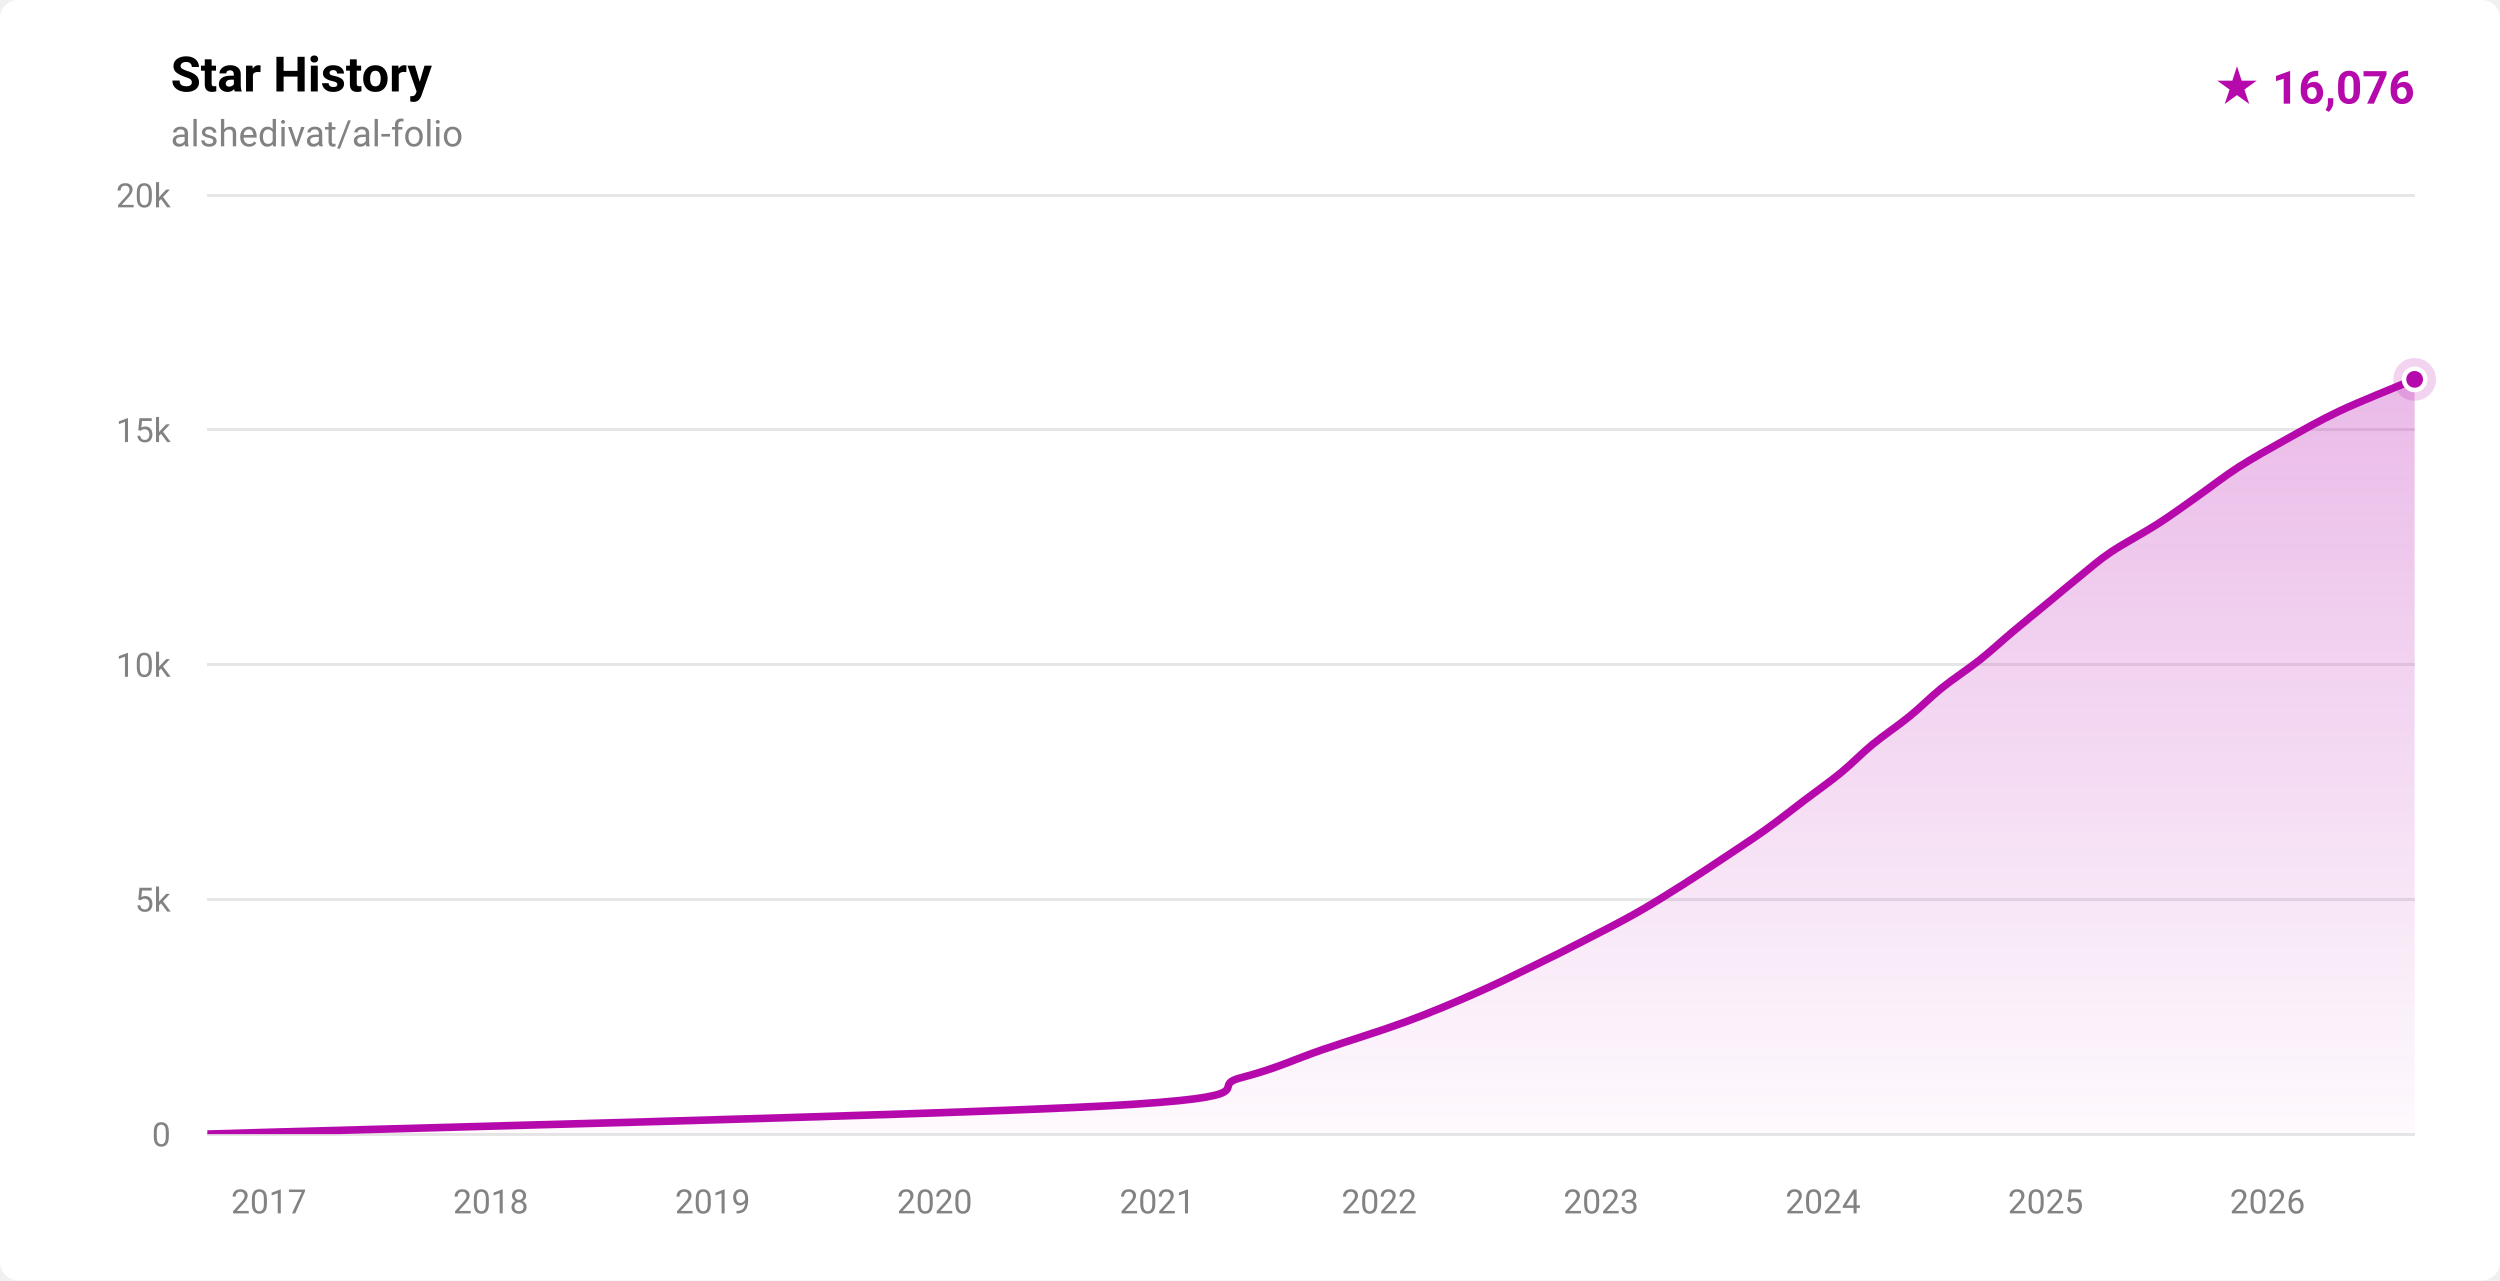
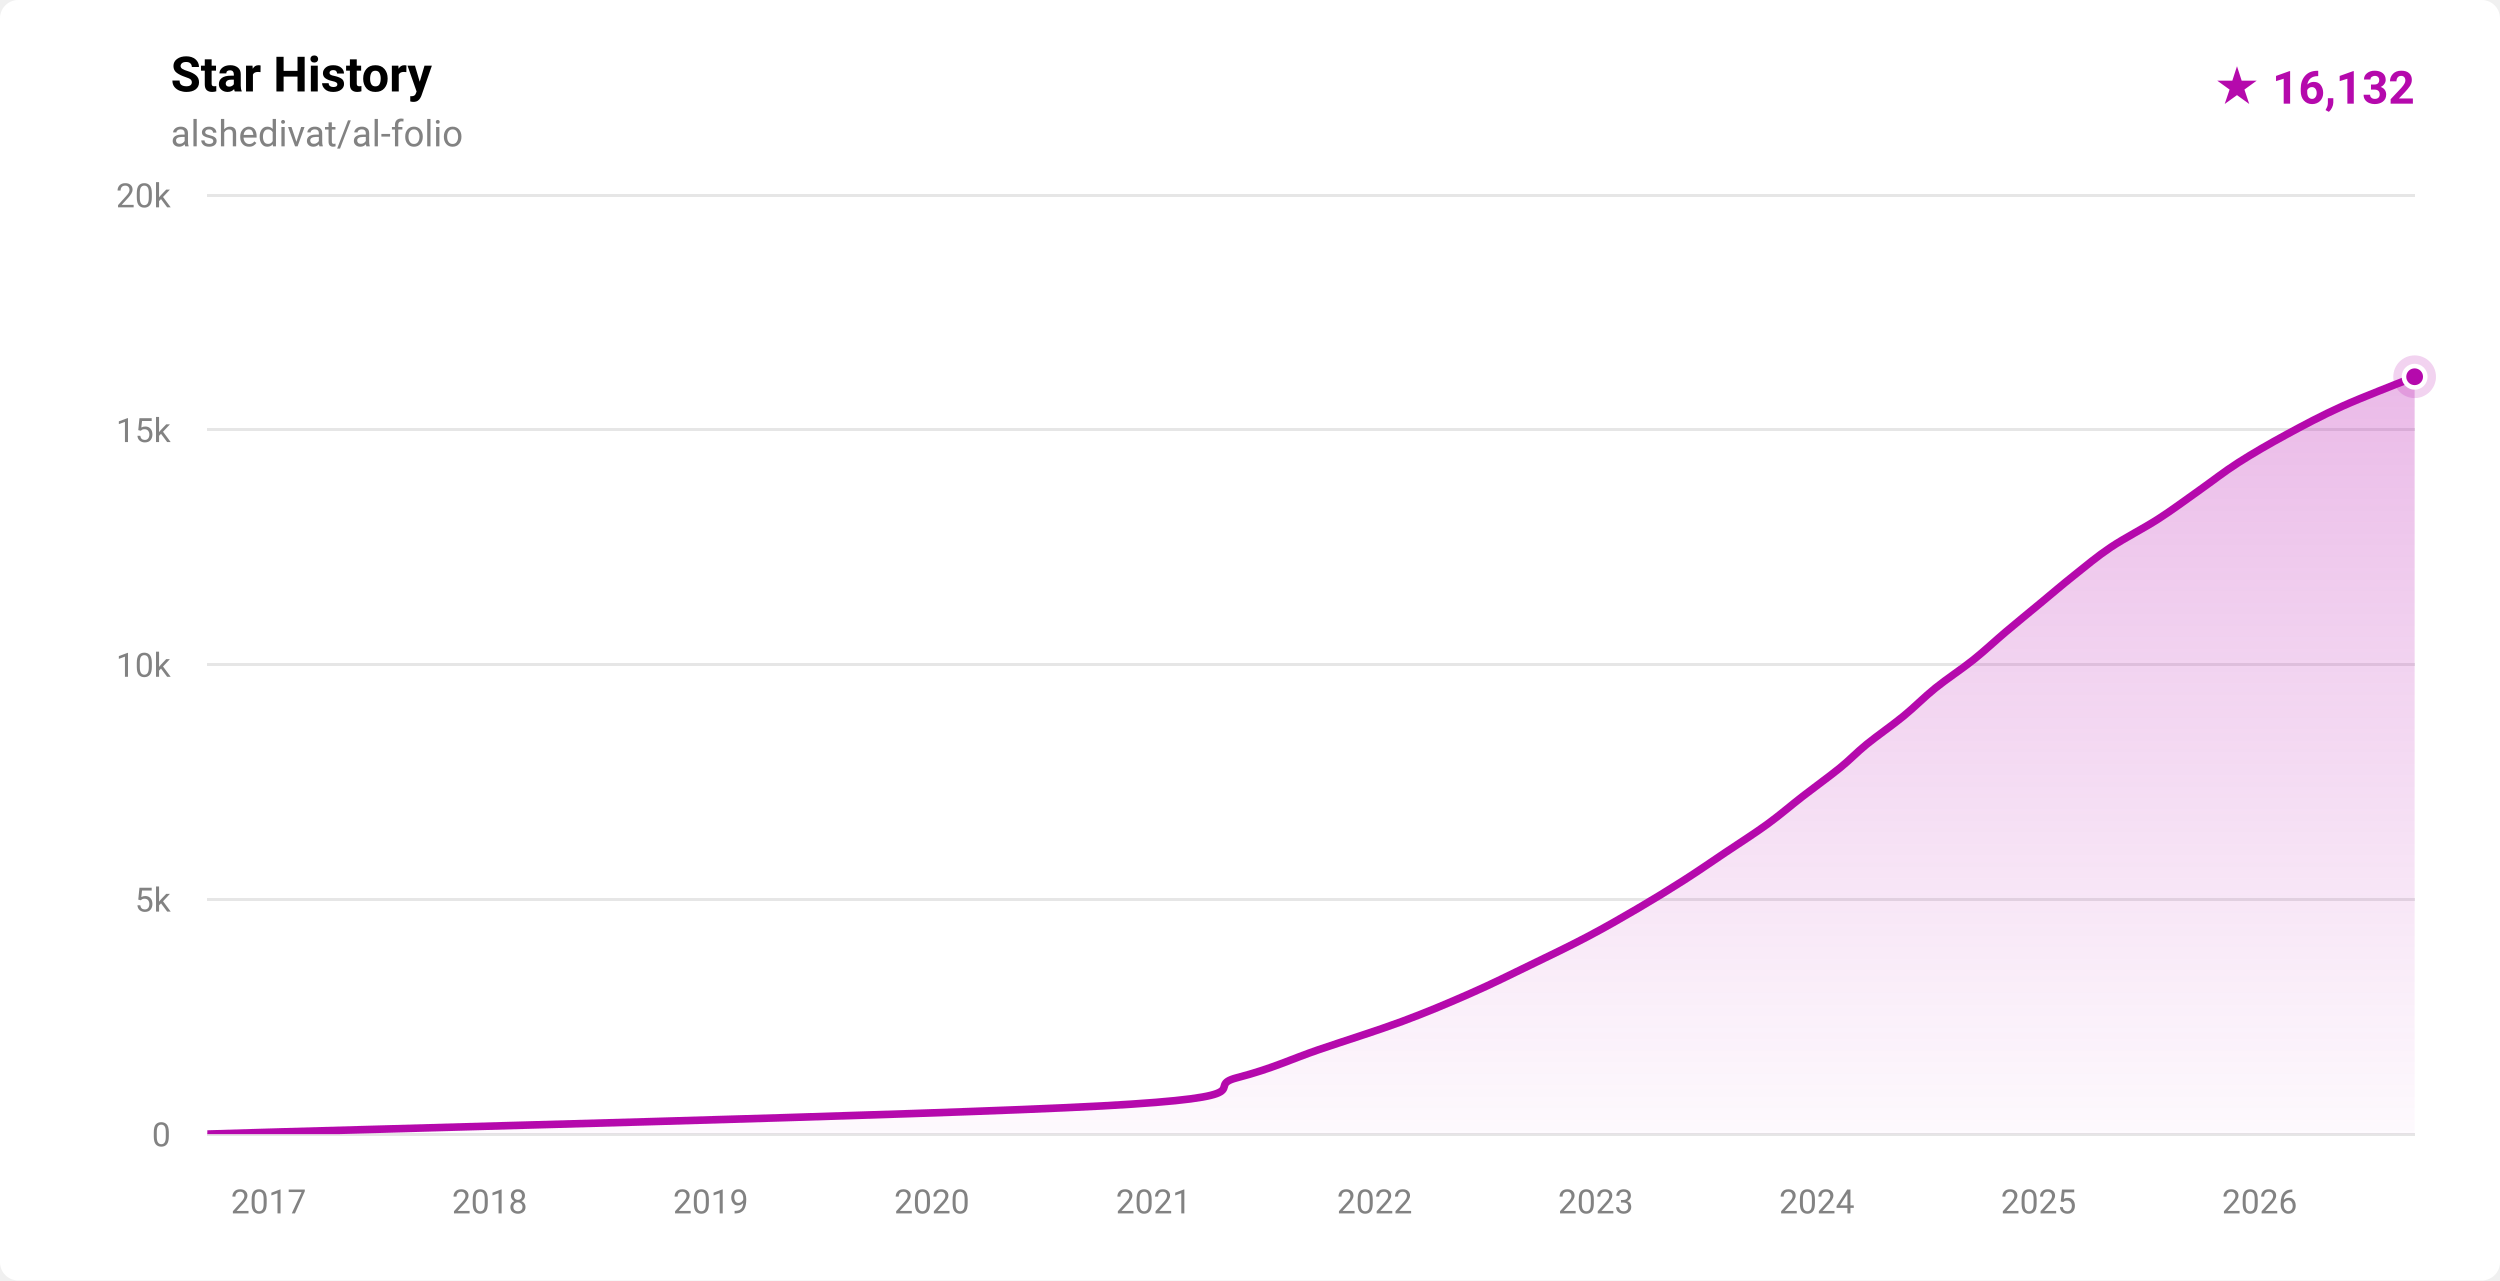
- <svg xmlns="http://www.w3.org/2000/svg" width="820" height="420" viewBox="0 0 820 420" role="img" aria-label="Star history for alshedivat/al-folio: 16076 stars">
+ <svg xmlns="http://www.w3.org/2000/svg" width="820" height="420" viewBox="0 0 820 420" role="img" aria-label="Star history for alshedivat/al-folio: 16132 stars">
  <defs>
    <linearGradient id="fill-light" x1="0" y1="0" x2="0" y2="1">
      <stop offset="0%" stop-color="rgba(181,9,172,0.28)" />
      <stop offset="100%" stop-color="rgba(181,9,172,0.02)" />
    </linearGradient>
    <clipPath id="plot-light">
      <rect x="68" y="64" width="724" height="308" />
    </clipPath>
  </defs>
  <style>
    .ttl { font: 600 16px -apple-system,BlinkMacSystemFont,'Segoe UI',Roboto,'Helvetica Neue',Arial,sans-serif; fill: #000000; }
    .sub { font: 400 12px -apple-system,BlinkMacSystemFont,'Segoe UI',Roboto,'Helvetica Neue',Arial,sans-serif; fill: #828282; }
    .ax  { font: 400 11px -apple-system,BlinkMacSystemFont,'Segoe UI',Roboto,'Helvetica Neue',Arial,sans-serif; fill: #828282; }
    .tot { font: 700 15px -apple-system,BlinkMacSystemFont,'Segoe UI',Roboto,'Helvetica Neue',Arial,sans-serif; fill: #b509ac; }
  </style>
  <rect width="820" height="420" fill="#ffffff" rx="6" />
  <text x="56" y="30" class="ttl">Star History</text>
  <text x="56" y="48" class="sub">alshedivat/al-folio</text>
-   <text x="792" y="34" text-anchor="end" class="tot">★ 16,076</text>
+   <text x="792" y="34" text-anchor="end" class="tot">★ 16,132</text>
  <g stroke="rgba(0,0,0,0.10)" stroke-width="1" shape-rendering="crispEdges">
    <line x1="68" y1="372.00" x2="792" y2="372.00" />
    <line x1="68" y1="295.00" x2="792" y2="295.00" />
    <line x1="68" y1="218.00" x2="792" y2="218.00" />
    <line x1="68" y1="141.00" x2="792" y2="141.00" />
    <line x1="68" y1="64.00" x2="792" y2="64.00" />
  </g>
  <g>
    <text x="56" y="376.00" text-anchor="end" class="ax">0</text>
    <text x="56" y="299.00" text-anchor="end" class="ax">5k</text>
    <text x="56" y="222.00" text-anchor="end" class="ax">10k</text>
    <text x="56" y="145.00" text-anchor="end" class="ax">15k</text>
    <text x="56" y="68.00" text-anchor="end" class="ax">20k</text>
  </g>
  <g>
-     <text x="88.17" y="398" text-anchor="middle" class="ax">2017</text>
-     <text x="160.97" y="398" text-anchor="middle" class="ax">2018</text>
-     <text x="233.76" y="398" text-anchor="middle" class="ax">2019</text>
-     <text x="306.56" y="398" text-anchor="middle" class="ax">2020</text>
-     <text x="379.56" y="398" text-anchor="middle" class="ax">2021</text>
-     <text x="452.36" y="398" text-anchor="middle" class="ax">2022</text>
-     <text x="525.16" y="398" text-anchor="middle" class="ax">2023</text>
-     <text x="597.95" y="398" text-anchor="middle" class="ax">2024</text>
-     <text x="670.95" y="398" text-anchor="middle" class="ax">2025</text>
-     <text x="743.75" y="398" text-anchor="middle" class="ax">2026</text>
+     <text x="88.09" y="398" text-anchor="middle" class="ax">2017</text>
+     <text x="160.61" y="398" text-anchor="middle" class="ax">2018</text>
+     <text x="233.13" y="398" text-anchor="middle" class="ax">2019</text>
+     <text x="305.65" y="398" text-anchor="middle" class="ax">2020</text>
+     <text x="378.36" y="398" text-anchor="middle" class="ax">2021</text>
+     <text x="450.88" y="398" text-anchor="middle" class="ax">2022</text>
+     <text x="523.40" y="398" text-anchor="middle" class="ax">2023</text>
+     <text x="595.92" y="398" text-anchor="middle" class="ax">2024</text>
+     <text x="668.64" y="398" text-anchor="middle" class="ax">2025</text>
+     <text x="741.16" y="398" text-anchor="middle" class="ax">2026</text>
  </g>
  <g clip-path="url(#plot-light)">
-     <path d="M 68.00,371.98 C 117.11,370.44 306.14,365.82 362.64,362.74 C 419.14,359.66 395.14,356.58 407.01,353.50 C 418.89,350.42 424.80,347.34 433.87,344.26 C 442.93,341.18 453.05,338.10 461.41,335.02 C 469.76,331.94 476.97,328.86 483.99,325.78 C 491.01,322.70 497.71,319.37 503.53,316.54 C 509.35,313.72 513.44,311.67 518.93,308.84 C 524.42,306.02 531.02,302.68 536.48,299.60 C 541.94,296.52 546.80,293.44 551.69,290.36 C 556.58,287.28 561.19,284.20 565.82,281.12 C 570.45,278.04 575.16,274.96 579.46,271.88 C 583.77,268.80 587.59,265.72 591.66,262.64 C 595.72,259.56 600.11,256.48 603.87,253.40 C 607.63,250.32 610.45,247.24 614.20,244.16 C 617.96,241.08 622.60,238.00 626.38,234.92 C 630.16,231.84 633.06,228.76 636.89,225.68 C 640.72,222.60 645.49,219.52 649.37,216.44 C 653.25,213.36 656.52,210.28 660.19,207.20 C 663.86,204.12 667.67,201.04 671.40,197.96 C 675.13,194.88 679.06,191.55 682.57,188.72 C 686.08,185.90 688.24,183.85 692.45,181.02 C 696.66,178.20 703.06,174.86 707.84,171.78 C 712.62,168.70 716.75,165.62 721.13,162.54 C 725.51,159.46 729.31,156.38 734.11,153.30 C 738.92,150.22 744.43,147.14 749.97,144.06 C 755.51,140.98 760.84,137.90 767.37,134.82 C 773.89,131.74 785.03,127.32 789.13,125.58 C 793.24,123.85 791.52,124.62 792.00,124.43 L 792.00,372.00 L 68.00,372.00 Z" fill="url(#fill-light)" />
-     <path d="M 68.00,371.98 C 117.11,370.44 306.14,365.82 362.64,362.74 C 419.14,359.66 395.14,356.58 407.01,353.50 C 418.89,350.42 424.80,347.34 433.87,344.26 C 442.93,341.18 453.05,338.10 461.41,335.02 C 469.76,331.94 476.97,328.86 483.99,325.78 C 491.01,322.70 497.71,319.37 503.53,316.54 C 509.35,313.72 513.44,311.67 518.93,308.84 C 524.42,306.02 531.02,302.68 536.48,299.60 C 541.94,296.52 546.80,293.44 551.69,290.36 C 556.58,287.28 561.19,284.20 565.82,281.12 C 570.45,278.04 575.16,274.96 579.46,271.88 C 583.77,268.80 587.59,265.72 591.66,262.64 C 595.72,259.56 600.11,256.48 603.87,253.40 C 607.63,250.32 610.45,247.24 614.20,244.16 C 617.96,241.08 622.60,238.00 626.38,234.92 C 630.16,231.84 633.06,228.76 636.89,225.68 C 640.72,222.60 645.49,219.52 649.37,216.44 C 653.25,213.36 656.52,210.28 660.19,207.20 C 663.86,204.12 667.67,201.04 671.40,197.96 C 675.13,194.88 679.06,191.55 682.57,188.72 C 686.08,185.90 688.24,183.85 692.45,181.02 C 696.66,178.20 703.06,174.86 707.84,171.78 C 712.62,168.70 716.75,165.62 721.13,162.54 C 725.51,159.46 729.31,156.38 734.11,153.30 C 738.92,150.22 744.43,147.14 749.97,144.06 C 755.51,140.98 760.84,137.90 767.37,134.82 C 773.89,131.74 785.03,127.32 789.13,125.58 C 793.24,123.85 791.52,124.62 792.00,124.43" fill="none" stroke="#b509ac" stroke-width="2.5" stroke-linecap="round" stroke-linejoin="round" />
+     <path d="M 68.00,371.98 C 116.92,370.44 305.22,365.82 361.51,362.74 C 417.79,359.66 393.86,356.58 405.72,353.50 C 417.57,350.42 423.60,347.34 432.63,344.26 C 441.66,341.18 451.60,338.10 459.90,335.02 C 468.20,331.94 475.42,328.86 482.42,325.78 C 489.43,322.70 495.57,319.62 501.93,316.54 C 508.29,313.46 514.72,310.38 520.57,307.30 C 526.42,304.22 531.77,301.14 537.04,298.06 C 542.30,294.98 547.33,291.90 552.15,288.82 C 556.98,285.74 561.40,282.66 565.99,279.58 C 570.58,276.50 575.44,273.42 579.68,270.34 C 583.92,267.26 587.43,264.18 591.41,261.10 C 595.38,258.02 600.04,254.69 603.51,251.86 C 606.98,249.04 608.77,246.99 612.23,244.16 C 615.70,241.34 620.55,238.00 624.31,234.92 C 628.08,231.84 631.00,228.76 634.82,225.68 C 638.64,222.60 643.38,219.52 647.24,216.44 C 651.09,213.36 654.31,210.28 657.96,207.20 C 661.60,204.12 665.39,201.04 669.11,197.96 C 672.83,194.88 676.41,191.80 680.29,188.72 C 684.17,185.64 687.77,182.56 692.37,179.48 C 696.97,176.40 703.09,173.32 707.88,170.24 C 712.67,167.16 716.73,164.08 721.11,161.00 C 725.49,157.92 729.33,154.84 734.14,151.76 C 738.95,148.68 744.29,145.60 749.97,142.52 C 755.65,139.44 761.38,136.36 768.20,133.28 C 775.03,130.20 786.93,125.66 790.90,124.04 C 794.86,122.43 791.82,123.65 792.00,123.57 L 792.00,372.00 L 68.00,372.00 Z" fill="url(#fill-light)" />
+     <path d="M 68.00,371.98 C 116.92,370.44 305.22,365.82 361.51,362.74 C 417.79,359.66 393.86,356.58 405.72,353.50 C 417.57,350.42 423.60,347.34 432.63,344.26 C 441.66,341.18 451.60,338.10 459.90,335.02 C 468.20,331.94 475.42,328.86 482.42,325.78 C 489.43,322.70 495.57,319.62 501.93,316.54 C 508.29,313.46 514.72,310.38 520.57,307.30 C 526.42,304.22 531.77,301.14 537.04,298.06 C 542.30,294.98 547.33,291.90 552.15,288.82 C 556.98,285.74 561.40,282.66 565.99,279.58 C 570.58,276.50 575.44,273.42 579.68,270.34 C 583.92,267.26 587.43,264.18 591.41,261.10 C 595.38,258.02 600.04,254.69 603.51,251.86 C 606.98,249.04 608.77,246.99 612.23,244.16 C 615.70,241.34 620.55,238.00 624.31,234.92 C 628.08,231.84 631.00,228.76 634.82,225.68 C 638.64,222.60 643.38,219.52 647.24,216.44 C 651.09,213.36 654.31,210.28 657.96,207.20 C 661.60,204.12 665.39,201.04 669.11,197.96 C 672.83,194.88 676.41,191.80 680.29,188.72 C 684.17,185.64 687.77,182.56 692.37,179.48 C 696.97,176.40 703.09,173.32 707.88,170.24 C 712.67,167.16 716.73,164.08 721.11,161.00 C 725.49,157.92 729.33,154.84 734.14,151.76 C 738.95,148.68 744.29,145.60 749.97,142.52 C 755.65,139.44 761.38,136.36 768.20,133.28 C 775.03,130.20 786.93,125.66 790.90,124.04 C 794.86,122.43 791.82,123.65 792.00,123.57" fill="none" stroke="#b509ac" stroke-width="2.5" stroke-linecap="round" stroke-linejoin="round" />
  </g>
-   <circle cx="792.00" cy="124.43" r="7" fill="#b509ac" opacity="0.18" />
-   <circle cx="792.00" cy="124.43" r="3.5" fill="#b509ac" stroke="#ffffff" stroke-width="1.5" />
+   <circle cx="792.00" cy="123.57" r="7" fill="#b509ac" opacity="0.18" />
+   <circle cx="792.00" cy="123.57" r="3.5" fill="#b509ac" stroke="#ffffff" stroke-width="1.5" />
</svg>
